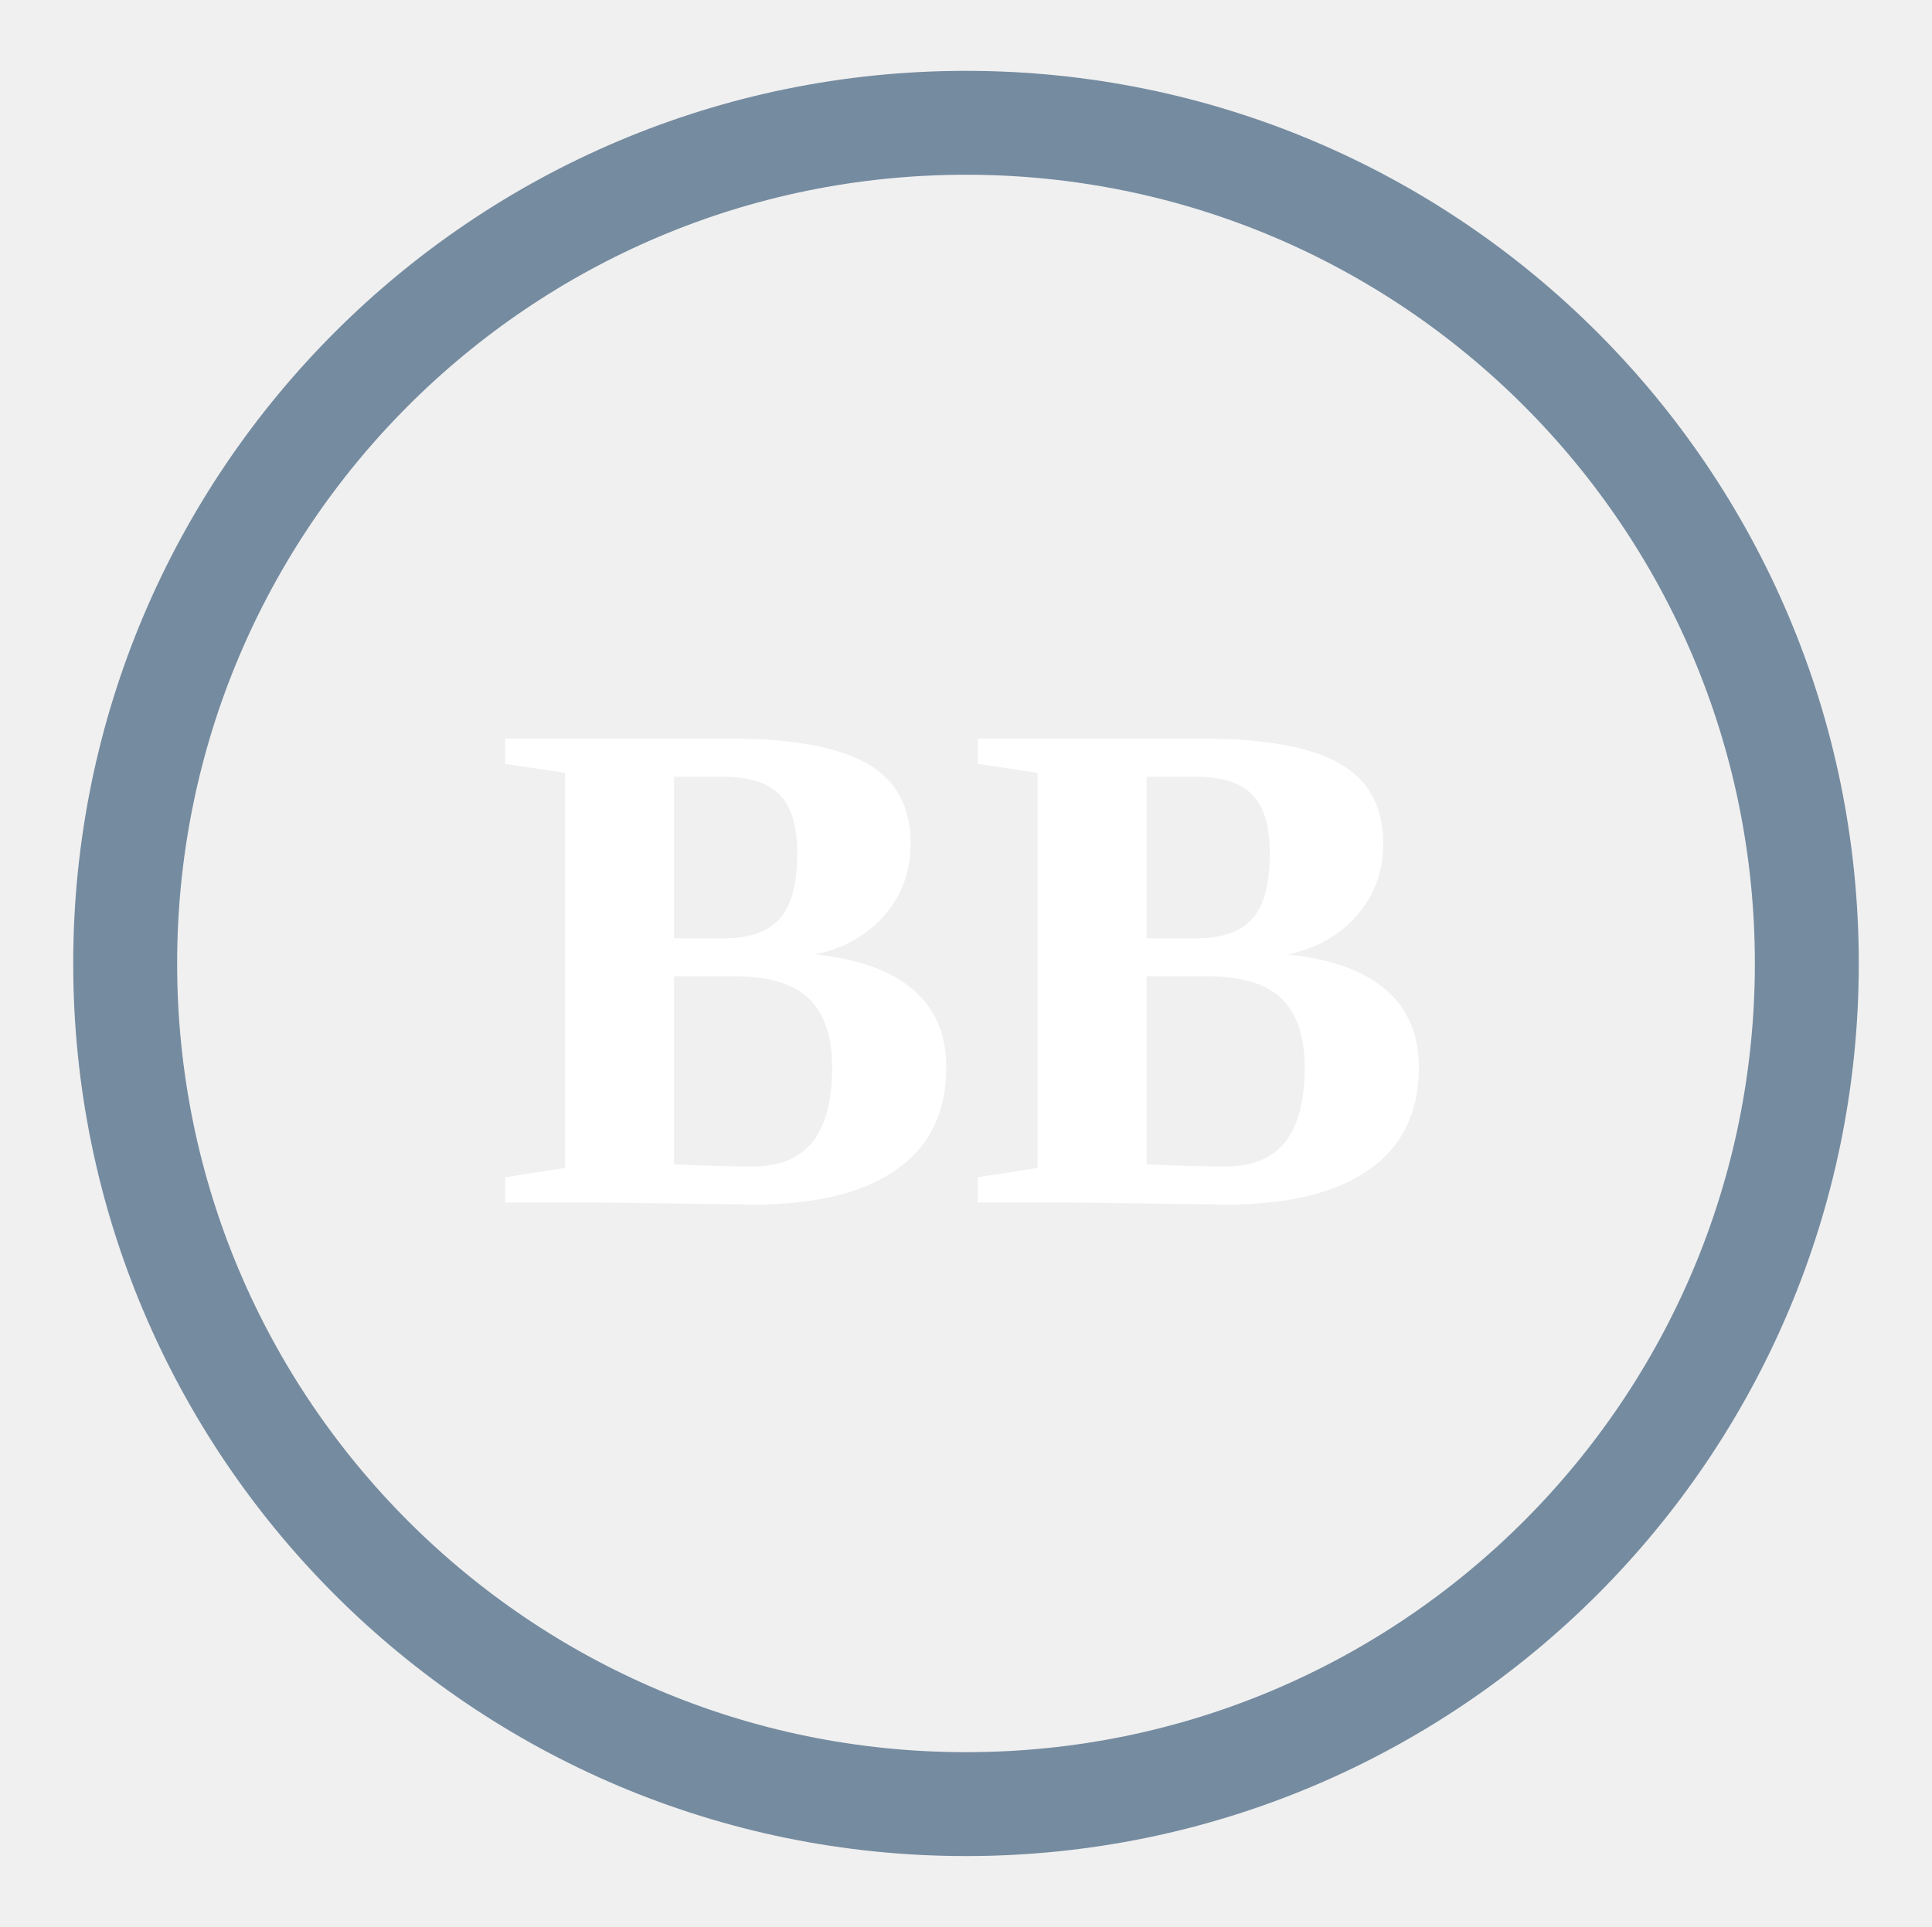
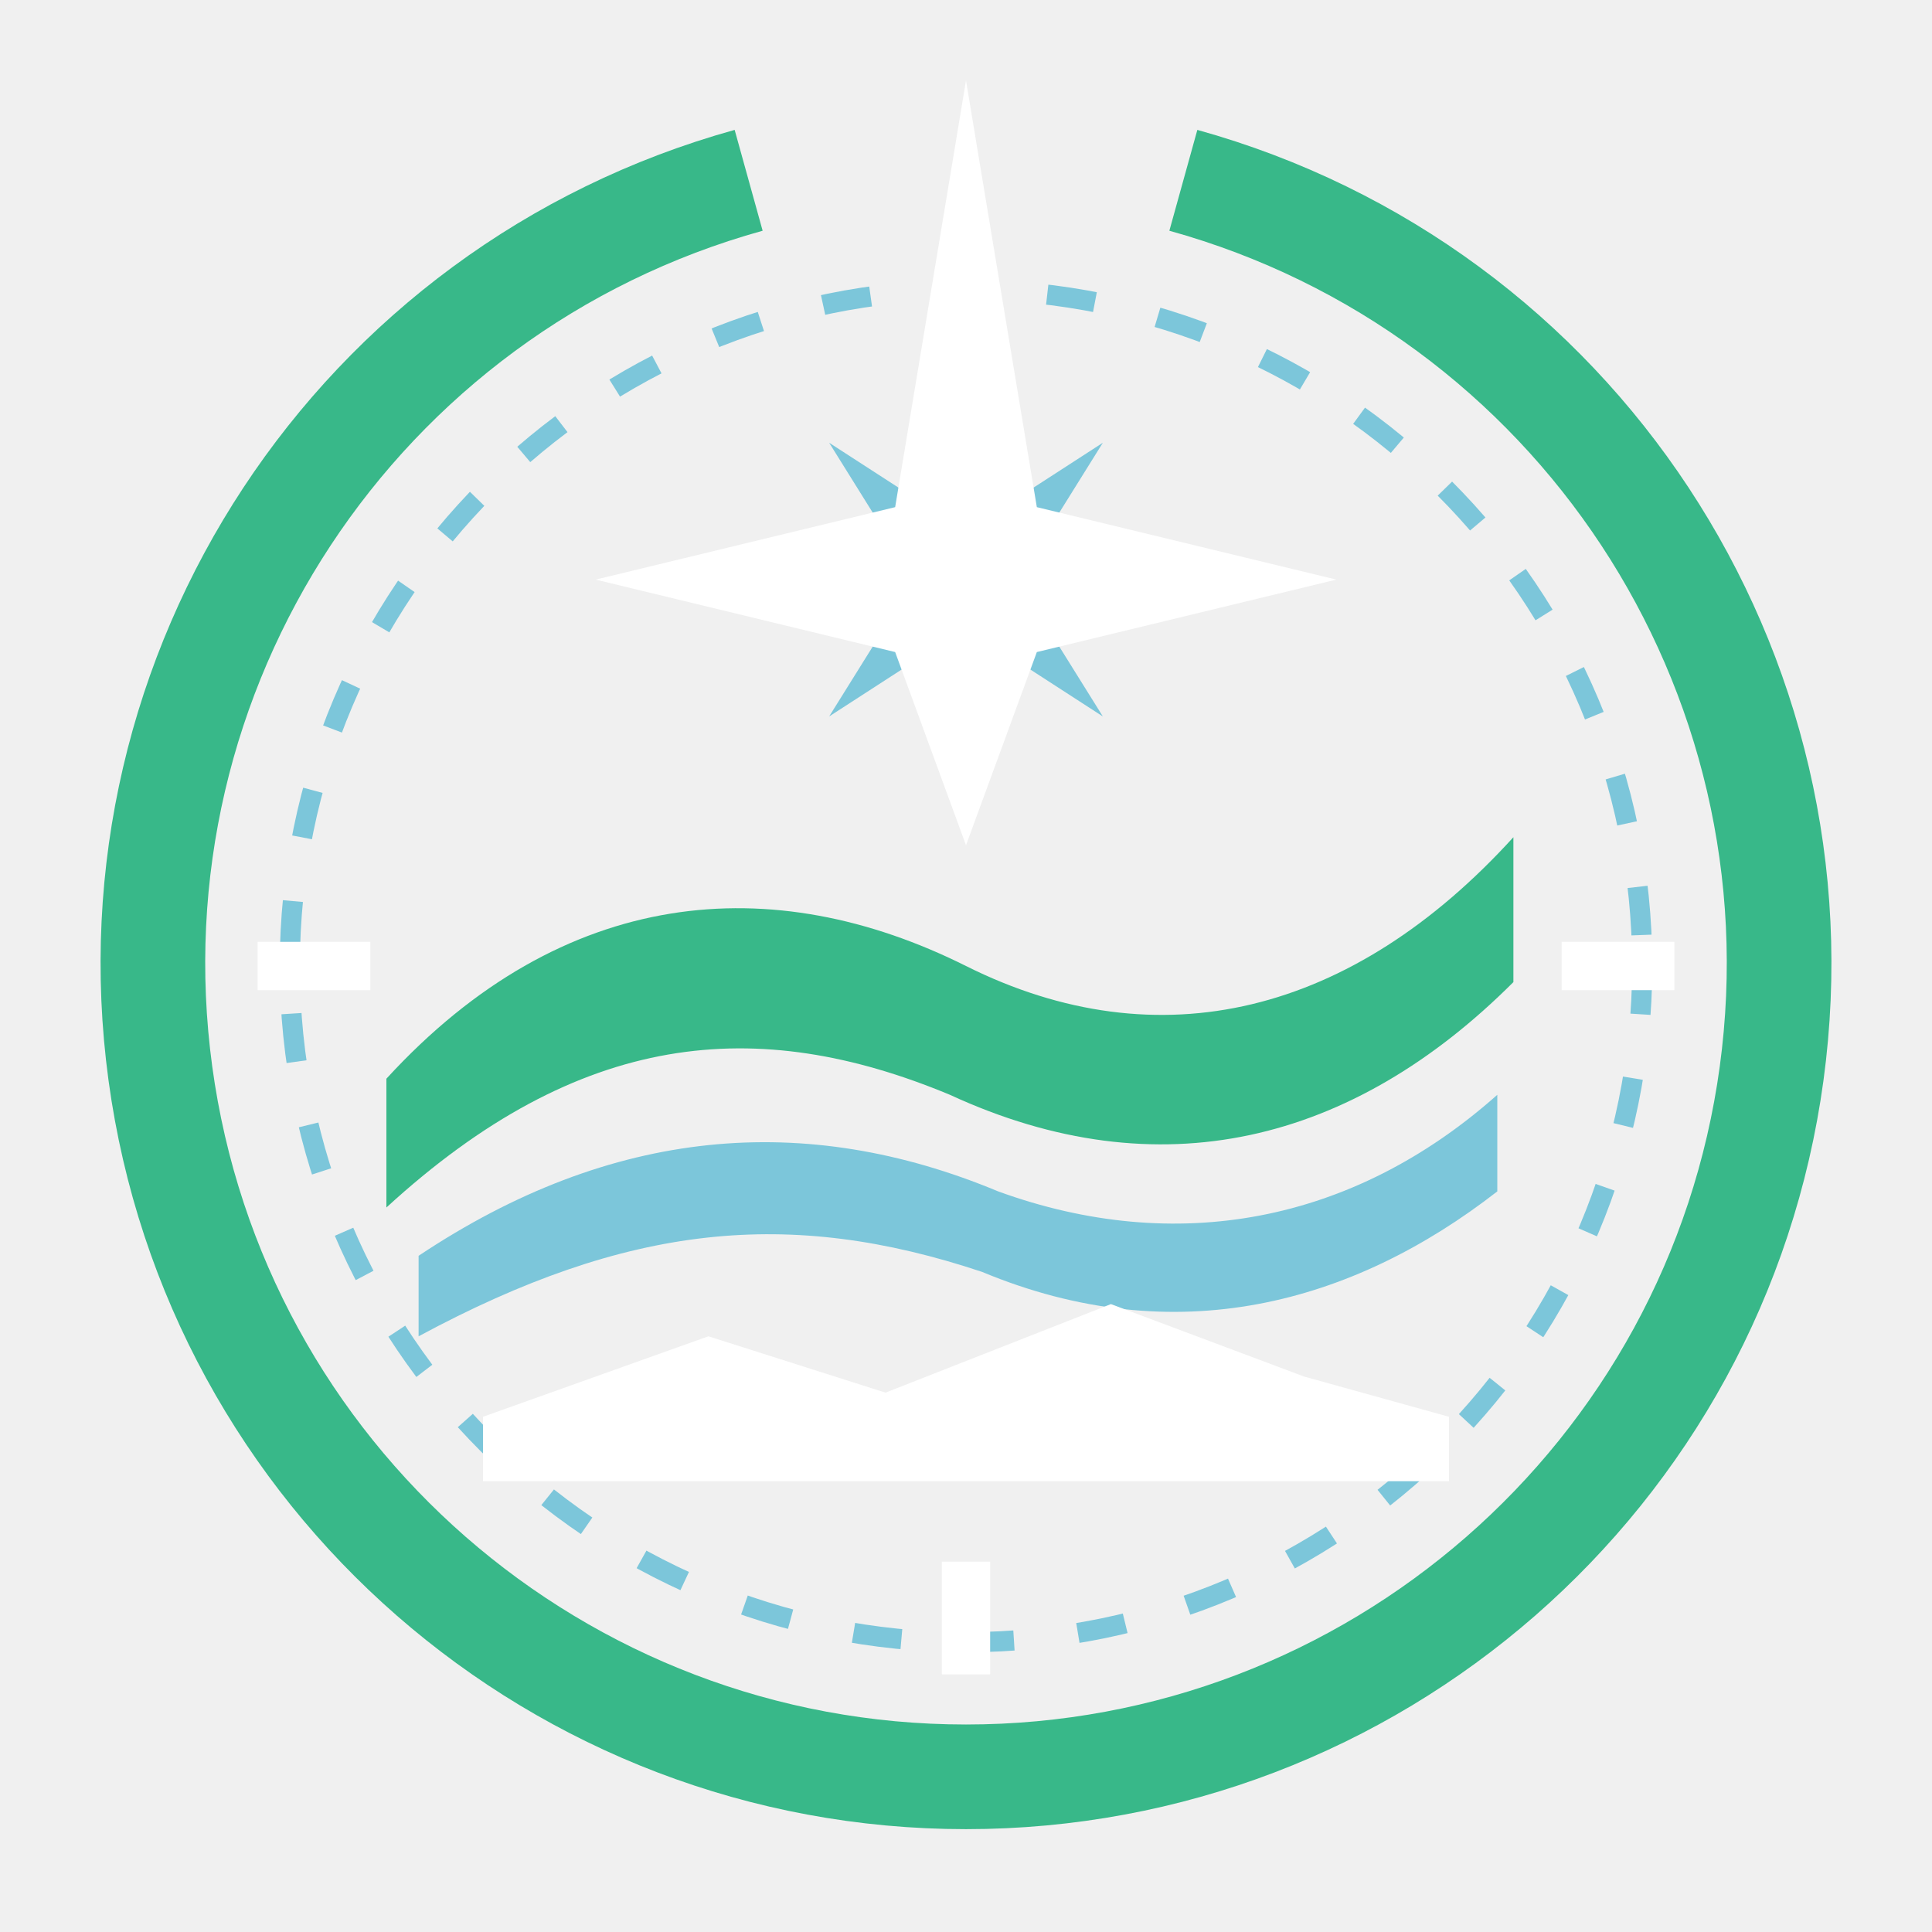
- <svg xmlns="http://www.w3.org/2000/svg" viewBox="0 0 409 408" role="img" aria-label="Borealis Bulletin">
-   <circle cx="204.5" cy="204" r="178" fill="none" stroke="#758BA0" stroke-width="22" />
-   <text x="204.5" y="204" text-anchor="middle" dominant-baseline="central" font-family="Georgia, 'Times New Roman', serif" font-size="150" font-weight="700" fill="#FFFFFF">BB</text>
+ <svg xmlns="http://www.w3.org/2000/svg" viewBox="0 0 120 120" width="120" height="120" role="img" aria-label="Borealis Bulletin">
+   <path d="M 73.5,11.2 A 50.5,50.5 0 1 1 46.5,11.2" fill="none" stroke="#38B889" stroke-width="6.5" stroke-linecap="butt" />
+   <circle cx="60" cy="60" r="42" fill="none" stroke="#7CC6DA" stroke-width="1.25" stroke-dasharray="3 4" />
+   <rect x="97" y="58.5" width="7" height="3" fill="#FFFFFF" />
+   <rect x="16" y="58.5" width="7" height="3" fill="#FFFFFF" />
+   <rect x="58.5" y="97" width="3" height="7" fill="#FFFFFF" />
+   <polygon points="60,33 68.5,27.5 63.2,36 60,33" fill="#7CC6DA" />
+   <polygon points="60,33 51.5,27.5 56.8,36 60,33" fill="#7CC6DA" />
+   <polygon points="60,39 68.5,44.5 63.2,36 60,39" fill="#7CC6DA" />
+   <polygon points="60,39 51.5,44.5 56.8,36 60,39" fill="#7CC6DA" />
+   <polygon points="60,5 64.4,31.5 83,36 64.4,40.5 60,52.5 55.6,40.5 37,36 55.6,31.5" fill="#FFFFFF" />
+   <path d="M 24,67 C 35,55 48,54 60,60 C 72,66 84,63 94,52 L 94,61 C 84,71 72,74 59,68 C 47,63 36,64 24,75 Z" fill="#38B889" />
+   <path d="M 26,78 C 38,70 50,69 62,74 C 73,78 84,76 93,68 L 93,74 C 84,81 73,84 61,79 C 49,75 39,76 26,83 Z" fill="#7CC6DA" />
+   <path d="M 30,88 L 44,83 L 55,86.5 L 69,81 L 81,85.5 L 90,88 L 90,92 L 30,92 Z" fill="#FFFFFF" />
</svg>
